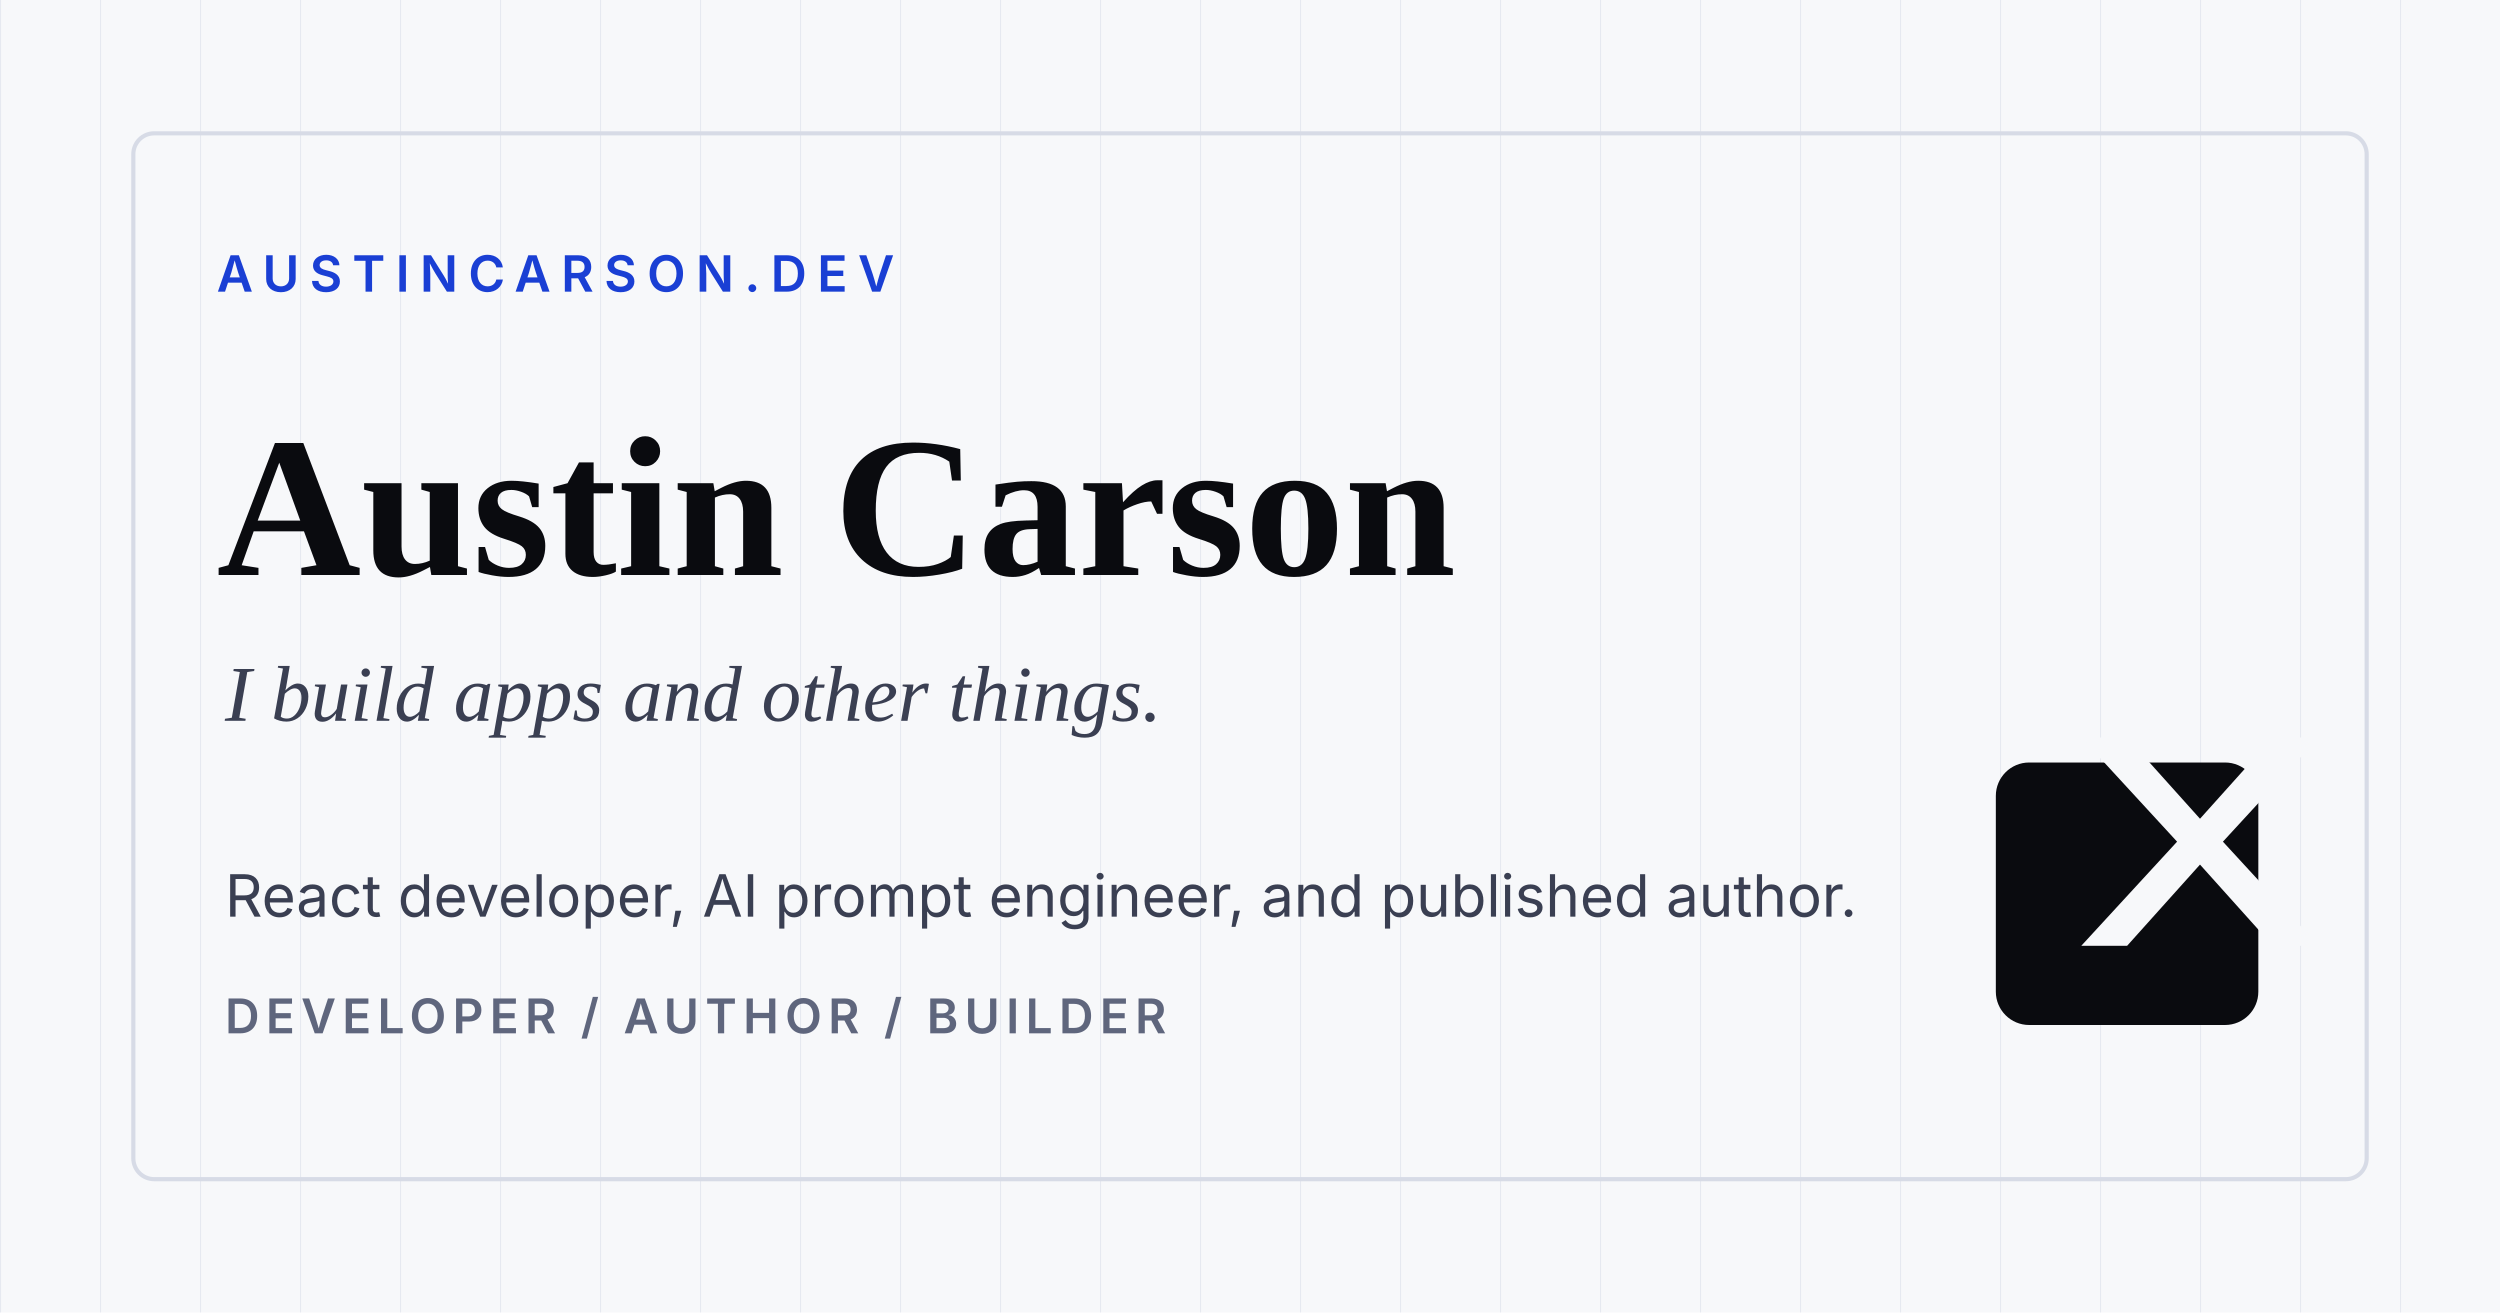
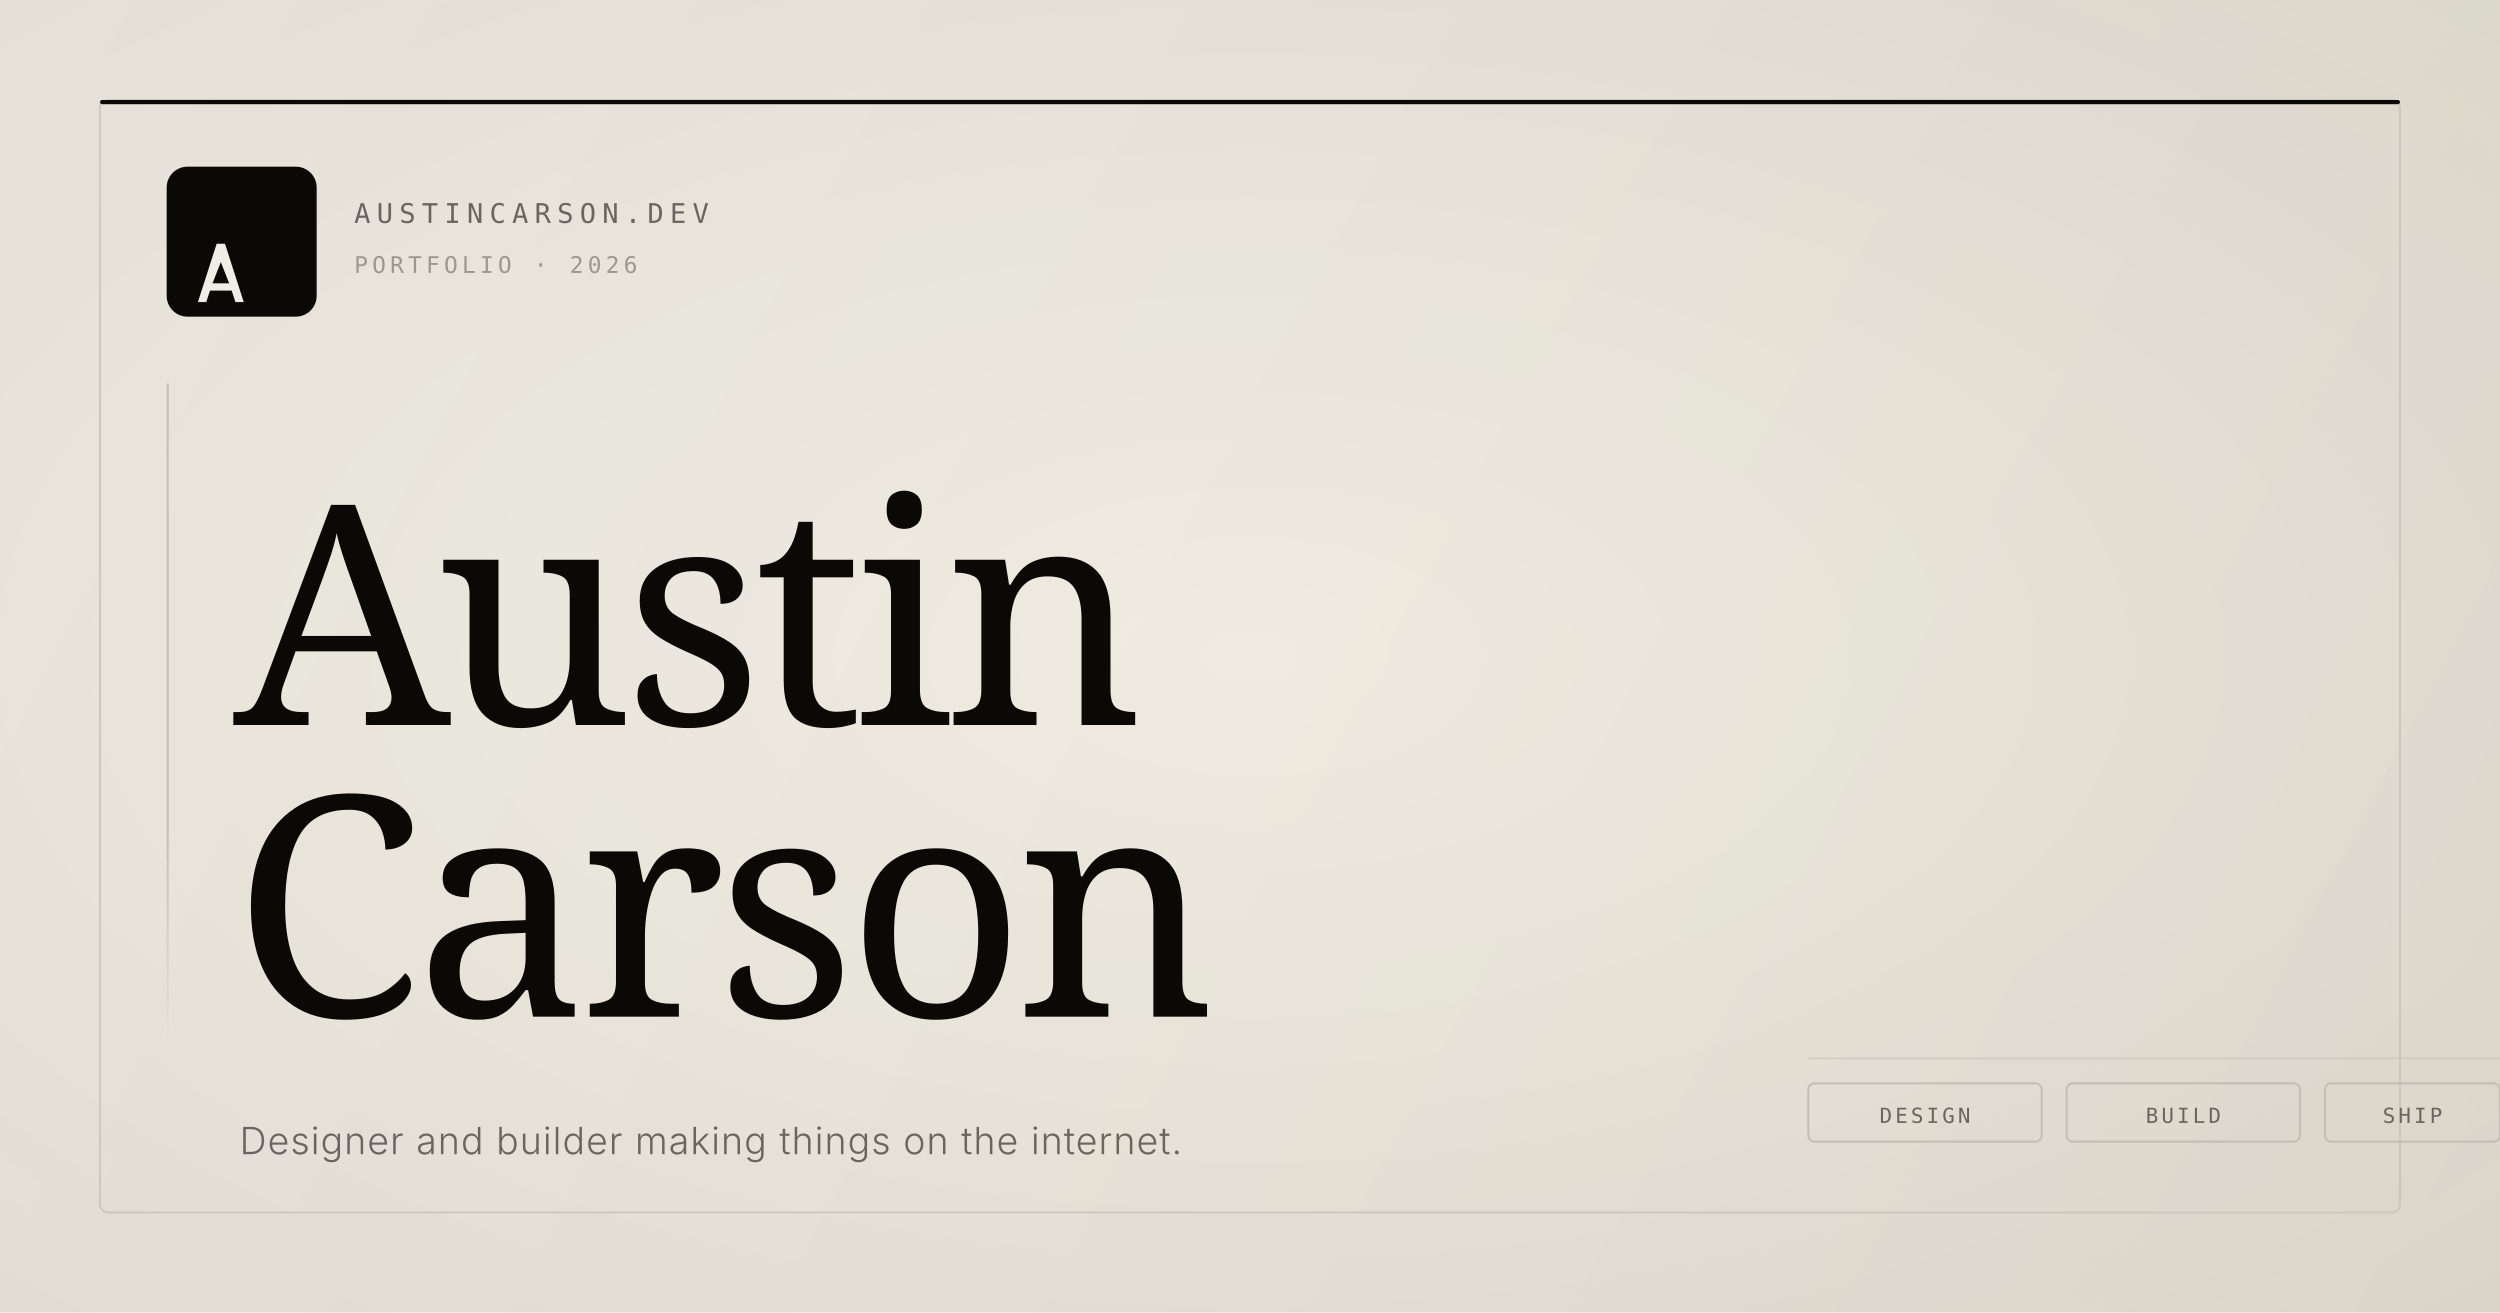
- <svg xmlns="http://www.w3.org/2000/svg" width="1200" height="630" viewBox="0 0 1200 630" role="img" aria-labelledby="title desc">
+ <svg xmlns="http://www.w3.org/2000/svg" width="1200" height="630" viewBox="0 0 1200 630" role="img" aria-labelledby="og-title og-desc">
  <defs>
-     <pattern id="stripe" width="48" height="630" patternUnits="userSpaceOnUse">
-       <path d="M0 0V630" stroke="#d9dde8" stroke-width="1" opacity="0.55" />
-     </pattern>
+     <linearGradient id="bg-grad" x1="0" y1="0" x2="1200" y2="630" gradientUnits="userSpaceOnUse">
+       <stop offset="0%" stop-color="#F5F1E8" />
+       <stop offset="100%" stop-color="#EAE5D8" />
+     </linearGradient>
+     <radialGradient id="vignette" cx="50%" cy="50%" r="75%">
+       <stop offset="0%" stop-color="transparent" />
+       <stop offset="100%" stop-color="rgba(10,9,6,0.08)" />
+     </radialGradient>
+     <linearGradient id="rule-grad" x1="0" y1="0" x2="0" y2="502" gradientUnits="userSpaceOnUse">
+       <stop offset="0%" stop-color="#C4BFB6" stop-opacity="0" />
+       <stop offset="20%" stop-color="#C4BFB6" />
+       <stop offset="80%" stop-color="#C4BFB6" />
+       <stop offset="100%" stop-color="#C4BFB6" stop-opacity="0" />
+     </linearGradient>
  </defs>
-   <rect width="1200" height="630" fill="#f7f8fa" />
-   <rect width="1200" height="630" fill="url(#stripe)" />
-   <rect x="64" y="64" width="1072" height="502" rx="10" fill="none" stroke="#d7dbe6" stroke-width="2" />
-   <text x="104" y="140" fill="#1a3fd4" font-family="Inter, Arial, sans-serif" font-size="24" font-weight="600" letter-spacing="5">AUSTINCARSON.DEV</text>
-   <text x="104" y="276" fill="#0a0b0f" font-family="Georgia, 'Times New Roman', serif" font-size="96" font-weight="700">Austin Carson</text>
-   <text x="108" y="346" fill="#3a3f52" font-family="Georgia, 'Times New Roman', serif" font-size="38" font-style="italic">I build apps and other things.</text>
-   <text x="108" y="440" fill="#3a3f52" font-family="Inter, Arial, sans-serif" font-size="28">
-     React developer, AI prompt engineer, and published author.
-   </text>
-   <text x="108" y="496" fill="#5f667d" font-family="Inter, Arial, sans-serif" font-size="23" font-weight="600" letter-spacing="3">DEVELOPER  /  AUTHOR  /  BUILDER</text>
-   <rect x="958" y="366" width="126" height="126" rx="16" fill="#0a0b0f" />
-   <path d="M999 454 1045 404l-46-50h22l35 39 35-39h22l-46 50 46 50h-22l-35-39-35 39Z" fill="#f7f8fa" />
+   <rect width="1200" height="630" fill="url(#bg-grad)" />
+   <rect width="1200" height="630" fill="url(#vignette)" />
+   <rect x="48" y="48" width="1104" height="534" rx="4" fill="none" stroke="#C4BFB6" stroke-width="1" opacity="0.7" />
+   <rect x="48" y="48" width="1104" height="2" fill="#0A0906" rx="1" />
+   <rect x="80" y="80" width="72" height="72" rx="10" fill="#0A0906" />
+   <path d="M95 145 L104 117 L108 117 L117 145 L113 145 L111.2 139.5 L100.8 139.5 L99 145 Z M102 136 L110 136 L106 125.8 Z" fill="#F0EDE6" />
+   <text x="170" y="107" font-family="'JetBrains Mono', 'IBM Plex Mono', monospace" font-size="13" font-weight="500" letter-spacing="3" fill="#6B6560" text-transform="uppercase">AUSTINCARSON.DEV</text>
+   <text x="170" y="131" font-family="'JetBrains Mono', 'IBM Plex Mono', monospace" font-size="11" font-weight="400" letter-spacing="2" fill="#9C9890">PORTFOLIO  ·  2026</text>
+   <rect x="80" y="184" width="1" height="394" fill="url(#rule-grad)" />
+   <text x="112" y="348" font-family="'Cormorant Garamond', Georgia, serif" font-size="148" font-weight="500" letter-spacing="-4" fill="#0A0906">Austin</text>
+   <text x="112" y="488" font-family="'Cormorant Garamond', Georgia, serif" font-size="148" font-weight="500" letter-spacing="-4" fill="#0A0906">Carson</text>
+   <text x="115" y="554" font-family="'Inter', Arial, sans-serif" font-size="18" font-weight="300" letter-spacing="0.5" fill="#6B6560">Designer and builder making things on the internet.</text>
+   <rect x="868" y="520" width="112" height="28" rx="3" fill="none" stroke="#C4BFB6" stroke-width="1" />
+   <text x="924" y="539" font-family="'JetBrains Mono', monospace" font-size="10" font-weight="500" letter-spacing="1.5" fill="#6B6560" text-anchor="middle">DESIGN</text>
+   <rect x="992" y="520" width="112" height="28" rx="3" fill="none" stroke="#C4BFB6" stroke-width="1" />
+   <text x="1048" y="539" font-family="'JetBrains Mono', monospace" font-size="10" font-weight="500" letter-spacing="1.5" fill="#6B6560" text-anchor="middle">BUILD</text>
+   <rect x="1116" y="520" width="84" height="28" rx="3" fill="none" stroke="#C4BFB6" stroke-width="1" />
+   <text x="1158" y="539" font-family="'JetBrains Mono', monospace" font-size="10" font-weight="500" letter-spacing="1.5" fill="#6B6560" text-anchor="middle">SHIP</text>
+   <line x1="868" y1="508" x2="1200" y2="508" stroke="#C4BFB6" stroke-width="1" opacity="0.5" />
</svg>
